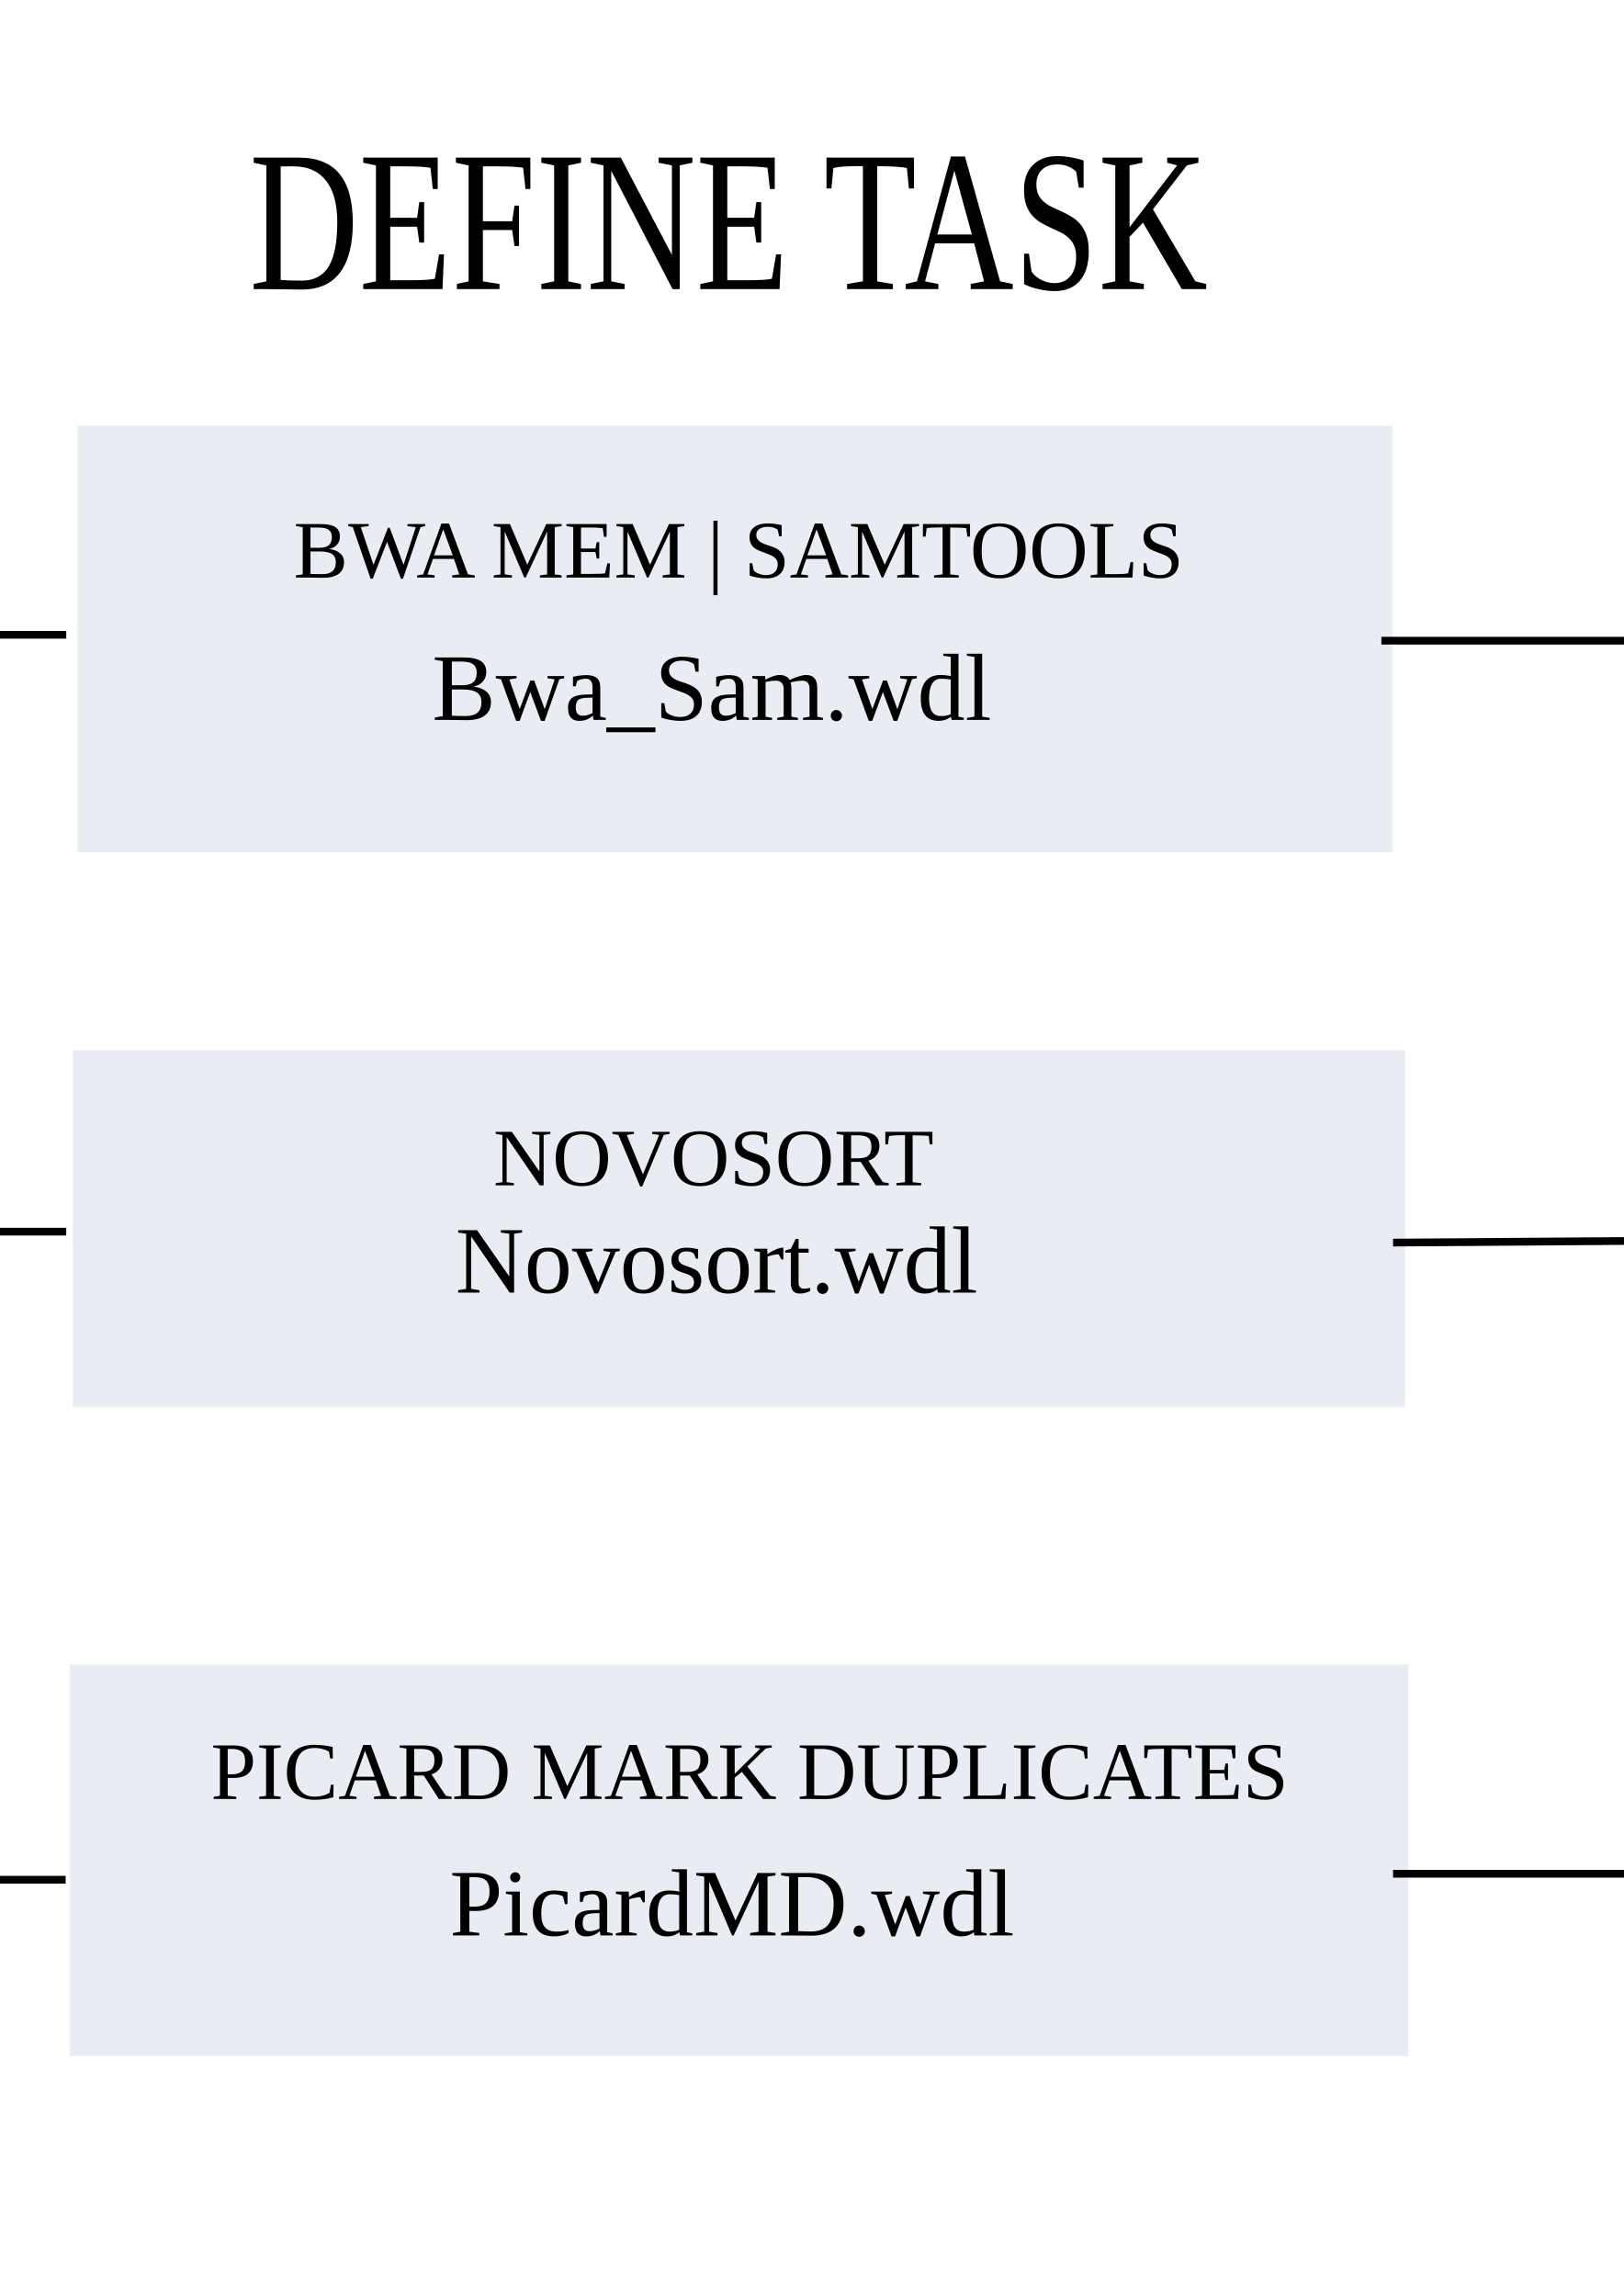
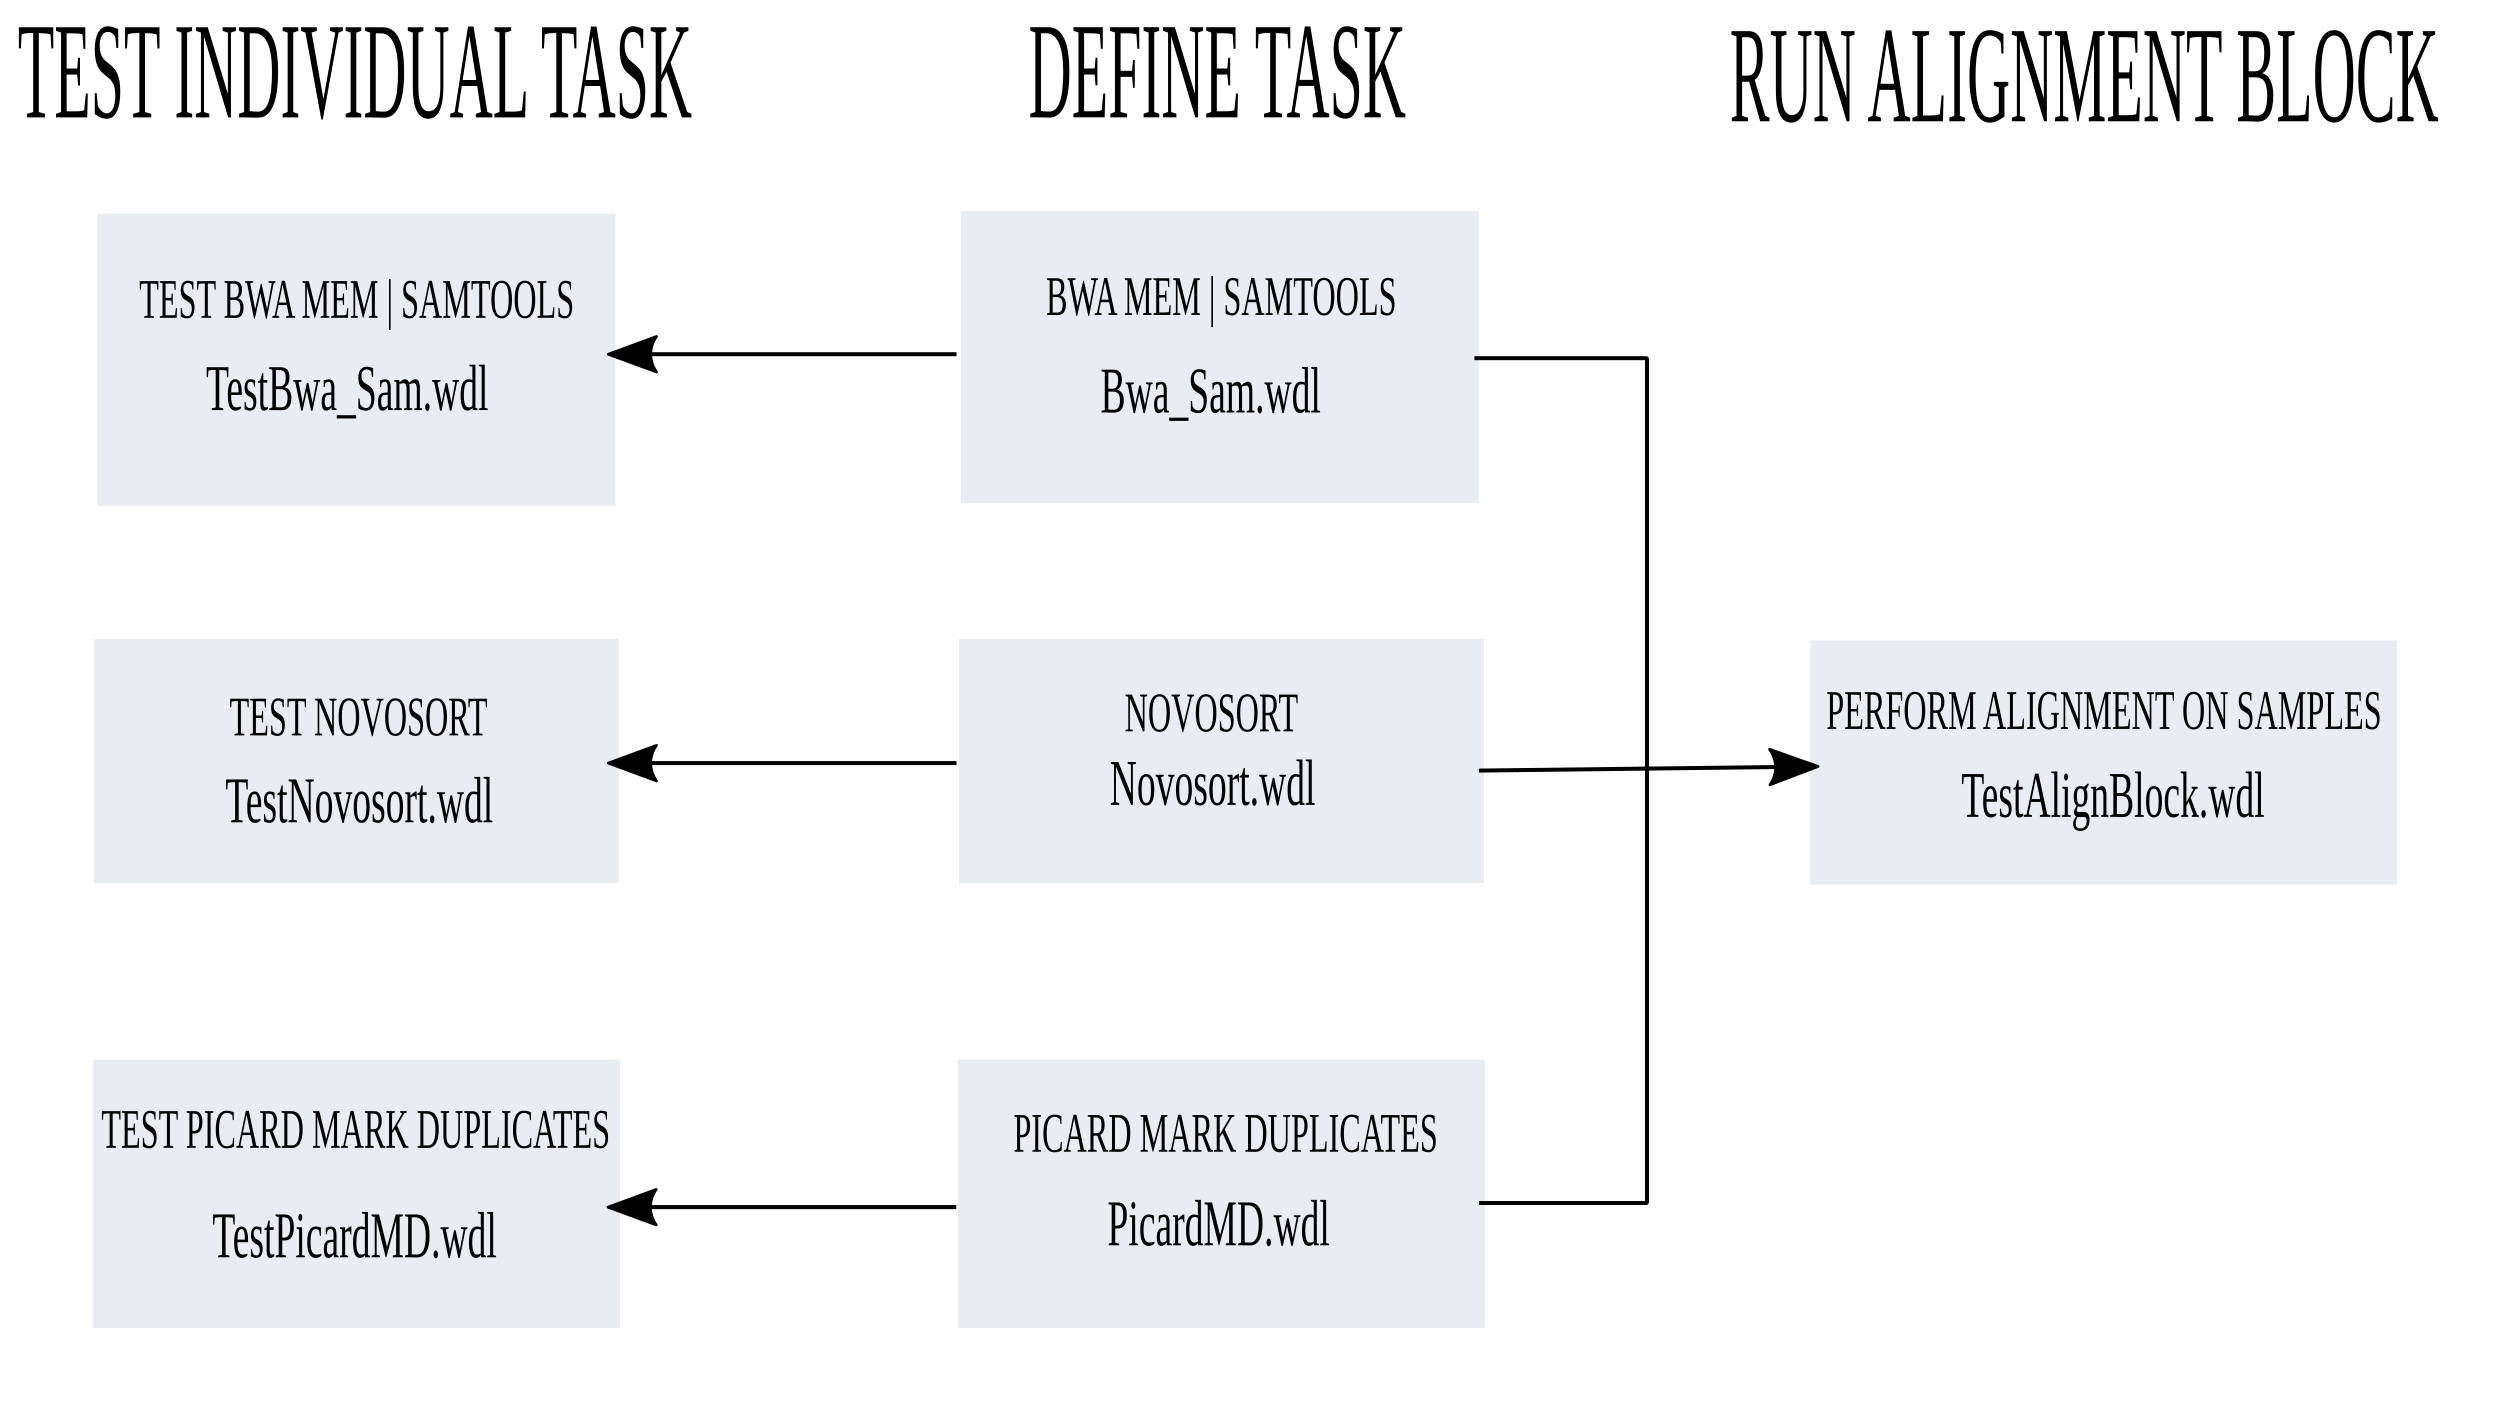
- <svg xmlns="http://www.w3.org/2000/svg" width="210mm" height="297mm" viewBox="0 0 210 297" version="1.1" id="svg3479">
-   <defs id="defs3473">
+ <svg xmlns="http://www.w3.org/2000/svg" width="1920px" height="1080px" viewBox="0 0 1920 1080" version="1.1" id="SVGRoot">
+   <defs id="defs909">
    <marker orient="auto" refY="0" refX="0" id="Arrow2Lend" style="overflow:visible">
      <path id="path4937" style="fill:#000000;fill-opacity:1;fill-rule:evenodd;stroke:#000000;stroke-width:0.625;stroke-linejoin:round;stroke-opacity:1" d="M 8.719,4.034 -2.207,0.016 8.719,-4.002 c -1.745,2.372 -1.735,5.617 -6e-7,8.035 z" transform="matrix(-1.1,0,0,-1.1,-1.1,0)" />
    </marker>
    <marker orient="auto" refY="0" refX="0" id="marker6013" style="overflow:visible">
      <path id="path6011" style="fill:#000000;fill-opacity:1;fill-rule:evenodd;stroke:#000000;stroke-width:0.625;stroke-linejoin:round;stroke-opacity:1" d="M 8.719,4.034 -2.207,0.016 8.719,-4.002 c -1.745,2.372 -1.735,5.617 -6e-7,8.035 z" transform="matrix(1.1,0,0,1.1,1.1,0)" />
    </marker>
    <marker style="overflow:visible" id="marker5943" refX="0" refY="0" orient="auto">
      <path transform="matrix(1.1,0,0,1.1,1.1,0)" d="M 8.719,4.034 -2.207,0.016 8.719,-4.002 c -1.745,2.372 -1.735,5.617 -6e-7,8.035 z" style="fill:#000000;fill-opacity:1;fill-rule:evenodd;stroke:#000000;stroke-width:0.625;stroke-linejoin:round;stroke-opacity:1" id="path5941" />
    </marker>
    <marker orient="auto" refY="0" refX="0" id="Arrow2Lstart" style="overflow:visible">
      <path id="path4934" style="fill:#000000;fill-opacity:1;fill-rule:evenodd;stroke:#000000;stroke-width:0.625;stroke-linejoin:round;stroke-opacity:1" d="M 8.719,4.034 -2.207,0.016 8.719,-4.002 c -1.745,2.372 -1.735,5.617 -6e-7,8.035 z" transform="matrix(1.1,0,0,1.1,1.1,0)" />
    </marker>
  </defs>
  <g id="layer1">
-     <rect style="opacity:0.854;fill:#e7e9f2;fill-opacity:1;stroke-width:0.221" id="rect4589" width="170.089" height="55.185" x="10.007" y="55.054" />
-     <rect style="opacity:0.854;fill:#e7e9f2;fill-opacity:1;stroke-width:0.204" id="rect4589-7" width="172.357" height="46.113" x="9.402" y="-181.978" transform="scale(1,-1)" />
-     <rect style="opacity:0.854;fill:#e7e9f2;fill-opacity:1;stroke-width:0.214" id="rect4589-7-9" width="173.113" height="50.649" x="9.024" y="215.316" />
-     <text xml:space="preserve" style="font-style:normal;font-variant:normal;font-weight:normal;font-stretch:normal;font-size:25.696px;line-height:1.25;font-family:'Times New Roman';-inkscape-font-specification:'Times New Roman, ';letter-spacing:0px;word-spacing:0px;fill:#000000;fill-opacity:1;stroke:none;stroke-width:0.642" x="37.111" y="32.495" id="text4646" transform="scale(0.868887,1.150898)">
-       <tspan id="tspan4644" x="37.111" y="32.495" style="font-style:normal;font-variant:normal;font-weight:normal;font-stretch:normal;font-size:22.578px;font-family:'Times New Roman';-inkscape-font-specification:'Times New Roman, ';stroke-width:0.642">DEFINE TASK</tspan>
+     <rect style="opacity:0.854;fill:#e7e9f2;fill-opacity:1;stroke-width:0.683" id="rect4589" width="397.719" height="224.472" x="737.963" y="161.926" />
+     <rect style="opacity:0.854;fill:#e7e9f2;fill-opacity:1;stroke-width:0.628" id="rect4589-7" width="403.022" height="187.573" x="736.549" y="-678.212" transform="scale(1,-1)" />
+     <rect style="opacity:0.854;fill:#e7e9f2;fill-opacity:1;stroke-width:0.66" id="rect4589-7-9" width="404.79" height="206.022" x="735.665" y="813.817" />
+     <text xml:space="preserve" style="font-style:normal;font-variant:normal;font-weight:normal;font-stretch:normal;font-size:79.248px;line-height:1.25;font-family:'Times New Roman';-inkscape-font-specification:'Times New Roman, ';letter-spacing:0px;word-spacing:0px;fill:#000000;fill-opacity:1;stroke:none;stroke-width:1.981" x="1199.13" y="59.362" id="text4646" transform="scale(0.65878,1.517957)">
+       <tspan id="tspan4644" x="1199.13" y="59.362" style="font-style:normal;font-variant:normal;font-weight:normal;font-stretch:normal;font-size:69.631px;font-family:'Times New Roman';-inkscape-font-specification:'Times New Roman, ';stroke-width:1.981">DEFINE TASK</tspan>
    </text>
-     <text xml:space="preserve" style="font-style:normal;font-variant:normal;font-weight:normal;font-stretch:normal;font-size:10.583px;line-height:1.25;font-family:'Times New Roman';-inkscape-font-specification:'Times New Roman, ';letter-spacing:0px;word-spacing:0px;fill:#000000;fill-opacity:1;stroke:none;stroke-width:0.265" x="37.964" y="74.709" id="text4650">
-       <tspan id="tspan4648" x="37.964" y="74.709" style="font-style:normal;font-variant:normal;font-weight:normal;font-stretch:normal;font-family:'Times New Roman';-inkscape-font-specification:'Times New Roman, ';stroke-width:0.265">BWA MEM | SAMTOOLS</tspan>
+     <text xml:space="preserve" style="font-style:normal;font-variant:normal;font-weight:normal;font-stretch:normal;font-size:32.64px;line-height:1.25;font-family:'Times New Roman';-inkscape-font-specification:'Times New Roman, ';letter-spacing:0px;word-spacing:0px;fill:#000000;fill-opacity:1;stroke:none;stroke-width:0.816" x="1059.547" y="183.387" id="text4650" transform="scale(0.7581884,1.318933)">
+       <tspan id="tspan4648" x="1059.547" y="183.387" style="font-style:normal;font-variant:normal;font-weight:normal;font-stretch:normal;font-family:'Times New Roman';-inkscape-font-specification:'Times New Roman, ';stroke-width:0.816">BWA MEM | SAMTOOLS</tspan>
    </text>
-     <text xml:space="preserve" style="font-style:normal;font-variant:normal;font-weight:normal;font-stretch:normal;font-size:10.583px;line-height:1.25;font-family:'Times New Roman';-inkscape-font-specification:'Times New Roman, ';letter-spacing:0px;word-spacing:0px;fill:#000000;fill-opacity:1;stroke:none;stroke-width:0.265" x="63.792" y="153.328" id="text4654">
-       <tspan id="tspan4652" x="63.792" y="153.328" style="font-style:normal;font-variant:normal;font-weight:normal;font-stretch:normal;font-family:'Times New Roman';-inkscape-font-specification:'Times New Roman, ';stroke-width:0.265">NOVOSORT</tspan>
+     <text xml:space="preserve" style="font-style:normal;font-variant:normal;font-weight:normal;font-stretch:normal;font-size:32.64px;line-height:1.25;font-family:'Times New Roman';-inkscape-font-specification:'Times New Roman, ';letter-spacing:0px;word-spacing:0px;fill:#000000;fill-opacity:1;stroke:none;stroke-width:0.816" x="1139.201" y="425.853" id="text4654" transform="scale(0.7581884,1.318933)">
+       <tspan id="tspan4652" x="1139.201" y="425.853" style="font-style:normal;font-variant:normal;font-weight:normal;font-stretch:normal;font-family:'Times New Roman';-inkscape-font-specification:'Times New Roman, ';stroke-width:0.816">NOVOSORT</tspan>
    </text>
-     <text xml:space="preserve" style="font-style:normal;font-variant:normal;font-weight:normal;font-stretch:normal;font-size:10.583px;line-height:1.25;font-family:'Times New Roman';-inkscape-font-specification:'Times New Roman, ';letter-spacing:0px;word-spacing:0px;fill:#000000;fill-opacity:1;stroke:none;stroke-width:0.265" x="27.262" y="232.703" id="text4658">
-       <tspan id="tspan4656" x="27.262" y="232.703" style="font-style:normal;font-variant:normal;font-weight:normal;font-stretch:normal;font-family:'Times New Roman';-inkscape-font-specification:'Times New Roman, ';stroke-width:0.265">PICARD MARK DUPLICATES </tspan>
+     <text xml:space="preserve" style="font-style:normal;font-variant:normal;font-weight:normal;font-stretch:normal;font-size:32.64px;line-height:1.25;font-family:'Times New Roman';-inkscape-font-specification:'Times New Roman, ';letter-spacing:0px;word-spacing:0px;fill:#000000;fill-opacity:1;stroke:none;stroke-width:0.816" x="1026.541" y="670.649" id="text4658" transform="scale(0.7581884,1.318933)">
+       <tspan id="tspan4656" x="1026.541" y="670.649" style="font-style:normal;font-variant:normal;font-weight:normal;font-stretch:normal;font-family:'Times New Roman';-inkscape-font-specification:'Times New Roman, ';stroke-width:0.816">PICARD MARK DUPLICATES </tspan>
    </text>
-     <rect style="opacity:0.854;fill:#e7e9f2;fill-opacity:1;stroke-width:0.221" id="rect4589-9" width="170.089" height="55.185" x="-273.572" y="55.596" />
-     <rect style="opacity:0.854;fill:#e7e9f2;fill-opacity:1;stroke-width:0.204" id="rect4589-7-0" width="172.357" height="46.113" x="-274.706" y="135.878" />
-     <rect style="opacity:0.854;fill:#e7e9f2;fill-opacity:1;stroke-width:0.214" id="rect4589-7-9-1" width="173.113" height="50.649" x="-275.084" y="215.329" />
-     <text xml:space="preserve" style="font-style:normal;font-variant:normal;font-weight:normal;font-stretch:normal;font-size:25.696px;line-height:1.25;font-family:'Times New Roman';-inkscape-font-specification:'Times New Roman, ';letter-spacing:0px;word-spacing:0px;fill:#000000;fill-opacity:1;stroke:none;stroke-width:0.642" x="-344.979" y="32.506" id="text4646-3" transform="scale(0.868887,1.150898)">
-       <tspan id="tspan4644-6" x="-344.979" y="32.506" style="font-style:normal;font-variant:normal;font-weight:normal;font-stretch:normal;font-size:22.578px;font-family:'Times New Roman';-inkscape-font-specification:'Times New Roman, ';stroke-width:0.642">TEST INDIVIDUAL TASK</tspan>
+     <rect style="opacity:0.854;fill:#e7e9f2;fill-opacity:1;stroke-width:0.683" id="rect4589-9" width="397.719" height="224.472" x="74.872" y="164.132" />
+     <rect style="opacity:0.854;fill:#e7e9f2;fill-opacity:1;stroke-width:0.628" id="rect4589-7-0" width="403.022" height="187.573" x="72.221" y="490.693" />
+     <rect style="opacity:0.854;fill:#e7e9f2;fill-opacity:1;stroke-width:0.66" id="rect4589-7-9-1" width="404.79" height="206.022" x="71.337" y="813.871" />
+     <text xml:space="preserve" style="font-style:normal;font-variant:normal;font-weight:normal;font-stretch:normal;font-size:79.248px;line-height:1.25;font-family:'Times New Roman';-inkscape-font-specification:'Times New Roman, ';letter-spacing:0px;word-spacing:0px;fill:#000000;fill-opacity:1;stroke:none;stroke-width:1.981" x="20.744" y="59.395" id="text4646-3" transform="scale(0.65878,1.517957)">
+       <tspan id="tspan4644-6" x="20.744" y="59.395" style="font-style:normal;font-variant:normal;font-weight:normal;font-stretch:normal;font-size:69.631px;font-family:'Times New Roman';-inkscape-font-specification:'Times New Roman, ';stroke-width:1.981">TEST INDIVIDUAL TASK</tspan>
    </text>
-     <text xml:space="preserve" style="font-style:normal;font-variant:normal;font-weight:normal;font-stretch:normal;font-size:10.583px;line-height:1.25;font-family:'Times New Roman';-inkscape-font-specification:'Times New Roman, ';letter-spacing:0px;word-spacing:0px;fill:#000000;fill-opacity:1;stroke:none;stroke-width:0.265" x="-259.869" y="75.251" id="text4650-9">
-       <tspan x="-259.869" y="75.251" style="font-style:normal;font-variant:normal;font-weight:normal;font-stretch:normal;font-family:'Times New Roman';-inkscape-font-specification:'Times New Roman, ';stroke-width:0.265" id="tspan4772">TEST BWA MEM | SAMTOOLS</tspan>
+     <text xml:space="preserve" style="font-style:normal;font-variant:normal;font-weight:normal;font-stretch:normal;font-size:32.64px;line-height:1.25;font-family:'Times New Roman';-inkscape-font-specification:'Times New Roman, ';letter-spacing:0px;word-spacing:0px;fill:#000000;fill-opacity:1;stroke:none;stroke-width:0.816" x="141.012" y="185.059" id="text4650-9" transform="scale(0.7581884,1.318933)">
+       <tspan x="141.012" y="185.059" style="font-style:normal;font-variant:normal;font-weight:normal;font-stretch:normal;font-family:'Times New Roman';-inkscape-font-specification:'Times New Roman, ';stroke-width:0.816" id="tspan4772">TEST BWA MEM | SAMTOOLS</tspan>
    </text>
-     <text xml:space="preserve" style="font-style:normal;font-variant:normal;font-weight:normal;font-stretch:normal;font-size:10.583px;line-height:1.25;font-family:'Times New Roman';-inkscape-font-specification:'Times New Roman, ';letter-spacing:0px;word-spacing:0px;fill:#000000;fill-opacity:1;stroke:none;stroke-width:0.265" x="-230.193" y="154.097" id="text4654-4">
-       <tspan id="tspan4652-0" x="-230.193" y="154.097" style="font-style:normal;font-variant:normal;font-weight:normal;font-stretch:normal;font-family:'Times New Roman';-inkscape-font-specification:'Times New Roman, ';stroke-width:0.265">TEST NOVOSORT</tspan>
+     <text xml:space="preserve" style="font-style:normal;font-variant:normal;font-weight:normal;font-stretch:normal;font-size:32.64px;line-height:1.25;font-family:'Times New Roman';-inkscape-font-specification:'Times New Roman, ';letter-spacing:0px;word-spacing:0px;fill:#000000;fill-opacity:1;stroke:none;stroke-width:0.816" x="232.536" y="428.224" id="text4654-4" transform="scale(0.7581884,1.318933)">
+       <tspan id="tspan4652-0" x="232.536" y="428.224" style="font-style:normal;font-variant:normal;font-weight:normal;font-stretch:normal;font-family:'Times New Roman';-inkscape-font-specification:'Times New Roman, ';stroke-width:0.816">TEST NOVOSORT</tspan>
    </text>
-     <text xml:space="preserve" style="font-style:normal;font-variant:normal;font-weight:normal;font-stretch:normal;font-size:10.583px;line-height:1.25;font-family:'Times New Roman';-inkscape-font-specification:'Times New Roman, ';letter-spacing:0px;word-spacing:0px;fill:#000000;fill-opacity:1;stroke:none;stroke-width:0.265" x="-272.31" y="231.96" id="text4658-2">
-       <tspan id="tspan4656-4" x="-272.31" y="231.96" style="font-style:normal;font-variant:normal;font-weight:normal;font-stretch:normal;font-family:'Times New Roman';-inkscape-font-specification:'Times New Roman, ';stroke-width:0.265">TEST PICARD MARK DUPLICATES </tspan>
+     <text xml:space="preserve" style="font-style:normal;font-variant:normal;font-weight:normal;font-stretch:normal;font-size:32.64px;line-height:1.25;font-family:'Times New Roman';-inkscape-font-specification:'Times New Roman, ';letter-spacing:0px;word-spacing:0px;fill:#000000;fill-opacity:1;stroke:none;stroke-width:0.816" x="102.642" y="668.359" id="text4658-2" transform="scale(0.7581884,1.318933)">
+       <tspan id="tspan4656-4" x="102.642" y="668.359" style="font-style:normal;font-variant:normal;font-weight:normal;font-stretch:normal;font-family:'Times New Roman';-inkscape-font-specification:'Times New Roman, ';stroke-width:0.816">TEST PICARD MARK DUPLICATES </tspan>
    </text>
-     <text xml:space="preserve" style="font-style:normal;font-variant:normal;font-weight:normal;font-stretch:normal;font-size:25.696px;line-height:1.25;font-family:'Times New Roman';-inkscape-font-specification:'Times New Roman, ';letter-spacing:0px;word-spacing:0px;fill:#000000;fill-opacity:1;stroke:none;stroke-width:0.642" x="309.042" y="31.002" id="text4646-3-4" transform="scale(0.868887,1.150898)">
-       <tspan id="tspan4644-6-1" x="309.042" y="31.002" style="font-style:normal;font-variant:normal;font-weight:normal;font-stretch:normal;font-size:22.578px;font-family:'Times New Roman';-inkscape-font-specification:'Times New Roman, ';stroke-width:0.642">RUN ALIGNMENT BLOCK</tspan>
+     <text xml:space="preserve" style="font-style:normal;font-variant:normal;font-weight:normal;font-stretch:normal;font-size:79.248px;line-height:1.25;font-family:'Times New Roman';-inkscape-font-specification:'Times New Roman, ';letter-spacing:0px;word-spacing:0px;fill:#000000;fill-opacity:1;stroke:none;stroke-width:1.981" x="2016.531" y="61.345" id="text4646-3-4" transform="scale(0.65878,1.517957)">
+       <tspan id="tspan4644-6-1" x="2016.531" y="61.345" style="font-style:normal;font-variant:normal;font-weight:normal;font-stretch:normal;font-size:69.631px;font-family:'Times New Roman';-inkscape-font-specification:'Times New Roman, ';stroke-width:1.981">RUN ALIGNMENT BLOCK</tspan>
    </text>
-     <rect style="opacity:0.854;fill:#e7e9f2;fill-opacity:1;stroke-width:0.215" id="rect4589-7-02" width="192.768" height="46.113" x="288.919" y="-182.281" transform="scale(1,-1)" />
-     <text xml:space="preserve" style="font-style:normal;font-variant:normal;font-weight:normal;font-stretch:normal;font-size:10.583px;line-height:1.25;font-family:'Times New Roman';-inkscape-font-specification:'Times New Roman, ';letter-spacing:0px;word-spacing:0px;fill:#000000;fill-opacity:1;stroke:none;stroke-width:0.265" x="294.242" y="152.874" id="text4654-1">
-       <tspan id="tspan4652-5" x="294.242" y="152.874" style="font-style:normal;font-variant:normal;font-weight:normal;font-stretch:normal;font-family:'Times New Roman';-inkscape-font-specification:'Times New Roman, ';stroke-width:0.265">PERFORM ALIGNMENT ON SAMPLES</tspan>
+     <rect style="opacity:0.854;fill:#e7e9f2;fill-opacity:1;stroke-width:0.664" id="rect4589-7-02" width="450.748" height="187.573" x="1390.144" y="-679.442" transform="scale(1,-1)" />
+     <text xml:space="preserve" style="font-style:normal;font-variant:normal;font-weight:normal;font-stretch:normal;font-size:32.64px;line-height:1.25;font-family:'Times New Roman';-inkscape-font-specification:'Times New Roman, ';letter-spacing:0px;word-spacing:0px;fill:#000000;fill-opacity:1;stroke:none;stroke-width:0.816" x="1849.922" y="424.454" id="text4654-1" transform="scale(0.7581884,1.318933)">
+       <tspan id="tspan4652-5" x="1849.922" y="424.454" style="font-style:normal;font-variant:normal;font-weight:normal;font-stretch:normal;font-family:'Times New Roman';-inkscape-font-specification:'Times New Roman, ';stroke-width:0.816">PERFORM ALIGNMENT ON SAMPLES</tspan>
    </text>
-     <path style="fill:none;stroke:#000000;stroke-width:1;stroke-linecap:butt;stroke-linejoin:miter;stroke-miterlimit:4;stroke-dasharray:none;stroke-opacity:1;marker-start:url(#Arrow2Lstart)" d="m -104.067,82.117 c 112.637,0 112.637,0 112.637,0" id="path5212" />
-     <path style="fill:none;stroke:#000000;stroke-width:1;stroke-linecap:butt;stroke-linejoin:miter;stroke-miterlimit:4;stroke-dasharray:none;stroke-opacity:1;marker-start:url(#marker5943)" d="m -104.071,159.318 c 112.637,0 112.637,0 112.637,0" id="path5212-3" />
-     <path style="fill:none;stroke:#000000;stroke-width:1;stroke-linecap:butt;stroke-linejoin:miter;stroke-miterlimit:4;stroke-dasharray:none;stroke-opacity:1;marker-start:url(#marker6013)" d="m -104.147,243.153 c 112.637,0 112.637,0 112.637,0" id="path5212-3-1" />
-     <path style="fill:none;stroke:#000000;stroke-width:1;stroke-linecap:butt;stroke-linejoin:miter;stroke-miterlimit:4;stroke-dasharray:none;stroke-opacity:1;marker-end:url(#Arrow2Lend)" d="m 180.171,160.736 109.613,-0.756 v 0" id="path6327" />
-     <text xml:space="preserve" style="font-style:normal;font-variant:normal;font-weight:normal;font-stretch:normal;font-size:12.347px;line-height:1.25;font-family:'Times New Roman';-inkscape-font-specification:'Times New Roman, ';letter-spacing:0px;word-spacing:0px;fill:#000000;fill-opacity:1;stroke:none;stroke-width:0.265" x="-237.925" y="92.662" id="text4650-9-7">
-       <tspan x="-237.925" y="92.662" style="font-style:normal;font-variant:normal;font-weight:normal;font-stretch:normal;font-size:12.347px;font-family:'Times New Roman';-inkscape-font-specification:'Times New Roman, ';stroke-width:0.265" id="tspan4772-9">TestBwa_Sam.wdl</tspan>
+     <path style="fill:none;stroke:#000000;stroke-width:3.084;stroke-linecap:butt;stroke-linejoin:miter;stroke-miterlimit:4;stroke-dasharray:none;stroke-opacity:1;marker-start:url(#Arrow2Lstart)" d="m 471.226,272.009 c 263.378,0 263.378,0 263.378,0" id="path5212" />
+     <path style="fill:none;stroke:#000000;stroke-width:3.084;stroke-linecap:butt;stroke-linejoin:miter;stroke-miterlimit:4;stroke-dasharray:none;stroke-opacity:1;marker-start:url(#marker5943)" d="m 471.216,586.035 c 263.378,0 263.378,0 263.378,0" id="path5212-3" />
+     <path style="fill:none;stroke:#000000;stroke-width:3.084;stroke-linecap:butt;stroke-linejoin:miter;stroke-miterlimit:4;stroke-dasharray:none;stroke-opacity:1;marker-start:url(#marker6013)" d="m 471.039,927.048 c 263.378,0 263.378,0 263.378,0" id="path5212-3-1" />
+     <path style="fill:none;stroke:#000000;stroke-width:3.084;stroke-linecap:butt;stroke-linejoin:miter;stroke-miterlimit:4;stroke-dasharray:none;stroke-opacity:1;marker-end:url(#Arrow2Lend)" d="m 1135.859,591.806 256.308,-3.075 v 0" id="path6327" />
+     <text xml:space="preserve" style="font-style:normal;font-variant:normal;font-weight:normal;font-stretch:normal;font-size:38.08px;line-height:1.25;font-family:'Times New Roman';-inkscape-font-specification:'Times New Roman, ';letter-spacing:0px;word-spacing:0px;fill:#000000;fill-opacity:1;stroke:none;stroke-width:0.816" x="208.688" y="238.757" id="text4650-9-7" transform="scale(0.7581884,1.318933)">
+       <tspan x="208.688" y="238.757" style="font-style:normal;font-variant:normal;font-weight:normal;font-stretch:normal;font-size:38.08px;font-family:'Times New Roman';-inkscape-font-specification:'Times New Roman, ';stroke-width:0.816" id="tspan4772-9">TestBwa_Sam.wdl</tspan>
    </text>
-     <text xml:space="preserve" style="font-style:normal;font-variant:normal;font-weight:normal;font-stretch:normal;font-size:12.347px;line-height:1.25;font-family:'Times New Roman';-inkscape-font-specification:'Times New Roman, ';letter-spacing:0px;word-spacing:0px;fill:#000000;fill-opacity:1;stroke:none;stroke-width:0.265" x="-231.55" y="170.494" id="text4650-9-7-3">
-       <tspan x="-231.55" y="170.494" style="font-style:normal;font-variant:normal;font-weight:normal;font-stretch:normal;font-size:12.347px;font-family:'Times New Roman';-inkscape-font-specification:'Times New Roman, ';stroke-width:0.265" id="tspan4772-9-8">TestNovosort.wdl</tspan>
+     <text xml:space="preserve" style="font-style:normal;font-variant:normal;font-weight:normal;font-stretch:normal;font-size:38.08px;line-height:1.25;font-family:'Times New Roman';-inkscape-font-specification:'Times New Roman, ';letter-spacing:0px;word-spacing:0px;fill:#000000;fill-opacity:1;stroke:none;stroke-width:0.816" x="228.349" y="478.794" id="text4650-9-7-3" transform="scale(0.7581884,1.318933)">
+       <tspan x="228.349" y="478.794" style="font-style:normal;font-variant:normal;font-weight:normal;font-stretch:normal;font-size:38.08px;font-family:'Times New Roman';-inkscape-font-specification:'Times New Roman, ';stroke-width:0.816" id="tspan4772-9-8">TestNovosort.wdl</tspan>
    </text>
-     <text xml:space="preserve" style="font-style:normal;font-variant:normal;font-weight:normal;font-stretch:normal;font-size:12.347px;line-height:1.25;font-family:'Times New Roman';-inkscape-font-specification:'Times New Roman, ';letter-spacing:0px;word-spacing:0px;fill:#000000;fill-opacity:1;stroke:none;stroke-width:0.265" x="-235.846" y="252.629" id="text4650-9-7-3-0">
-       <tspan x="-235.846" y="252.629" style="font-style:normal;font-variant:normal;font-weight:normal;font-stretch:normal;font-size:12.347px;font-family:'Times New Roman';-inkscape-font-specification:'Times New Roman, ';stroke-width:0.265" id="tspan4772-9-8-2">TestPicardMD.wdl</tspan>
+     <text xml:space="preserve" style="font-style:normal;font-variant:normal;font-weight:normal;font-stretch:normal;font-size:38.08px;line-height:1.25;font-family:'Times New Roman';-inkscape-font-specification:'Times New Roman, ';letter-spacing:0px;word-spacing:0px;fill:#000000;fill-opacity:1;stroke:none;stroke-width:0.816" x="215.1" y="732.102" id="text4650-9-7-3-0" transform="scale(0.7581884,1.318933)">
+       <tspan x="215.1" y="732.102" style="font-style:normal;font-variant:normal;font-weight:normal;font-stretch:normal;font-size:38.08px;font-family:'Times New Roman';-inkscape-font-specification:'Times New Roman, ';stroke-width:0.816" id="tspan4772-9-8-2">TestPicardMD.wdl</tspan>
    </text>
-     <text xml:space="preserve" style="font-style:normal;font-variant:normal;font-weight:normal;font-stretch:normal;font-size:12.347px;line-height:1.25;font-family:'Times New Roman';-inkscape-font-specification:'Times New Roman, ';letter-spacing:0px;word-spacing:0px;fill:#000000;fill-opacity:1;stroke:none;stroke-width:0.265" x="55.876" y="93.123" id="text4650-9-7-3-4">
-       <tspan x="55.876" y="93.123" style="font-style:normal;font-variant:normal;font-weight:normal;font-stretch:normal;font-size:12.347px;font-family:'Times New Roman';-inkscape-font-specification:'Times New Roman, ';stroke-width:0.265" id="tspan4772-9-8-8">Bwa_Sam.wdl</tspan>
+     <text xml:space="preserve" style="font-style:normal;font-variant:normal;font-weight:normal;font-stretch:normal;font-size:38.08px;line-height:1.25;font-family:'Times New Roman';-inkscape-font-specification:'Times New Roman, ';letter-spacing:0px;word-spacing:0px;fill:#000000;fill-opacity:1;stroke:none;stroke-width:0.816" x="1114.788" y="240.177" id="text4650-9-7-3-4" transform="scale(0.7581884,1.318933)">
+       <tspan x="1114.788" y="240.177" style="font-style:normal;font-variant:normal;font-weight:normal;font-stretch:normal;font-size:38.08px;font-family:'Times New Roman';-inkscape-font-specification:'Times New Roman, ';stroke-width:0.816" id="tspan4772-9-8-8">Bwa_Sam.wdl</tspan>
    </text>
-     <text xml:space="preserve" style="font-style:normal;font-variant:normal;font-weight:normal;font-stretch:normal;font-size:12.347px;line-height:1.25;font-family:'Times New Roman';-inkscape-font-specification:'Times New Roman, ';letter-spacing:0px;word-spacing:0px;fill:#000000;fill-opacity:1;stroke:none;stroke-width:0.265" x="58.9" y="167.206" id="text4650-9-7-3-3">
-       <tspan x="58.9" y="167.206" style="font-style:normal;font-variant:normal;font-weight:normal;font-stretch:normal;font-size:12.347px;font-family:'Times New Roman';-inkscape-font-specification:'Times New Roman, ';stroke-width:0.265" id="tspan4772-9-8-9">Novosort.wdl</tspan>
+     <text xml:space="preserve" style="font-style:normal;font-variant:normal;font-weight:normal;font-stretch:normal;font-size:38.08px;line-height:1.25;font-family:'Times New Roman';-inkscape-font-specification:'Times New Roman, ';letter-spacing:0px;word-spacing:0px;fill:#000000;fill-opacity:1;stroke:none;stroke-width:0.816" x="1124.114" y="468.654" id="text4650-9-7-3-3" transform="scale(0.7581884,1.318933)">
+       <tspan x="1124.114" y="468.654" style="font-style:normal;font-variant:normal;font-weight:normal;font-stretch:normal;font-size:38.08px;font-family:'Times New Roman';-inkscape-font-specification:'Times New Roman, ';stroke-width:0.816" id="tspan4772-9-8-9">Novosort.wdl</tspan>
    </text>
-     <text xml:space="preserve" style="font-style:normal;font-variant:normal;font-weight:normal;font-stretch:normal;font-size:12.347px;line-height:1.25;font-family:'Times New Roman';-inkscape-font-specification:'Times New Roman, ';letter-spacing:0px;word-spacing:0px;fill:#000000;fill-opacity:1;stroke:none;stroke-width:0.265" x="58.144" y="250.361" id="text4650-9-7-3-05">
-       <tspan x="58.144" y="250.361" style="font-style:normal;font-variant:normal;font-weight:normal;font-stretch:normal;font-size:12.347px;font-family:'Times New Roman';-inkscape-font-specification:'Times New Roman, ';stroke-width:0.265" id="tspan4772-9-8-22">PicardMD.wdl</tspan>
+     <text xml:space="preserve" style="font-style:normal;font-variant:normal;font-weight:normal;font-stretch:normal;font-size:38.08px;line-height:1.25;font-family:'Times New Roman';-inkscape-font-specification:'Times New Roman, ';letter-spacing:0px;word-spacing:0px;fill:#000000;fill-opacity:1;stroke:none;stroke-width:0.816" x="1121.783" y="725.108" id="text4650-9-7-3-05" transform="scale(0.7581884,1.318933)">
+       <tspan x="1121.783" y="725.108" style="font-style:normal;font-variant:normal;font-weight:normal;font-stretch:normal;font-size:38.08px;font-family:'Times New Roman';-inkscape-font-specification:'Times New Roman, ';stroke-width:0.816" id="tspan4772-9-8-22">PicardMD.wdl</tspan>
    </text>
-     <text xml:space="preserve" style="font-style:normal;font-variant:normal;font-weight:normal;font-stretch:normal;font-size:12.347px;line-height:1.25;font-family:'Times New Roman';-inkscape-font-specification:'Times New Roman, ';letter-spacing:0px;word-spacing:0px;fill:#000000;fill-opacity:1;stroke:none;stroke-width:0.265" x="338.602" y="169.474" id="text4650-9-7-3-7">
-       <tspan x="338.602" y="169.474" style="font-style:normal;font-variant:normal;font-weight:normal;font-stretch:normal;font-size:12.347px;font-family:'Times New Roman';-inkscape-font-specification:'Times New Roman, ';stroke-width:0.265" id="tspan4772-9-8-3">TestAlignBlock.wdl</tspan>
+     <text xml:space="preserve" style="font-style:normal;font-variant:normal;font-weight:normal;font-stretch:normal;font-size:38.08px;line-height:1.25;font-family:'Times New Roman';-inkscape-font-specification:'Times New Roman, ';letter-spacing:0px;word-spacing:0px;fill:#000000;fill-opacity:1;stroke:none;stroke-width:0.816" x="1986.732" y="475.648" id="text4650-9-7-3-7" transform="scale(0.7581884,1.318933)">
+       <tspan x="1986.732" y="475.648" style="font-style:normal;font-variant:normal;font-weight:normal;font-stretch:normal;font-size:38.08px;font-family:'Times New Roman';-inkscape-font-specification:'Times New Roman, ';stroke-width:0.816" id="tspan4772-9-8-3">TestAlignBlock.wdl</tspan>
    </text>
-     <path style="fill:none;stroke:#000000;stroke-width:1;stroke-linecap:butt;stroke-linejoin:bevel;stroke-miterlimit:4;stroke-dasharray:none;stroke-opacity:1" d="m 178.66,82.873 h 56.696 V 242.379 h -55.185" id="path2966" />
+     <path style="fill:none;stroke:#000000;stroke-width:3.084;stroke-linecap:butt;stroke-linejoin:bevel;stroke-miterlimit:4;stroke-dasharray:none;stroke-opacity:1" d="m 1132.324,275.085 h 132.573 V 923.901 H 1135.859" id="path2966" />
  </g>
</svg>
